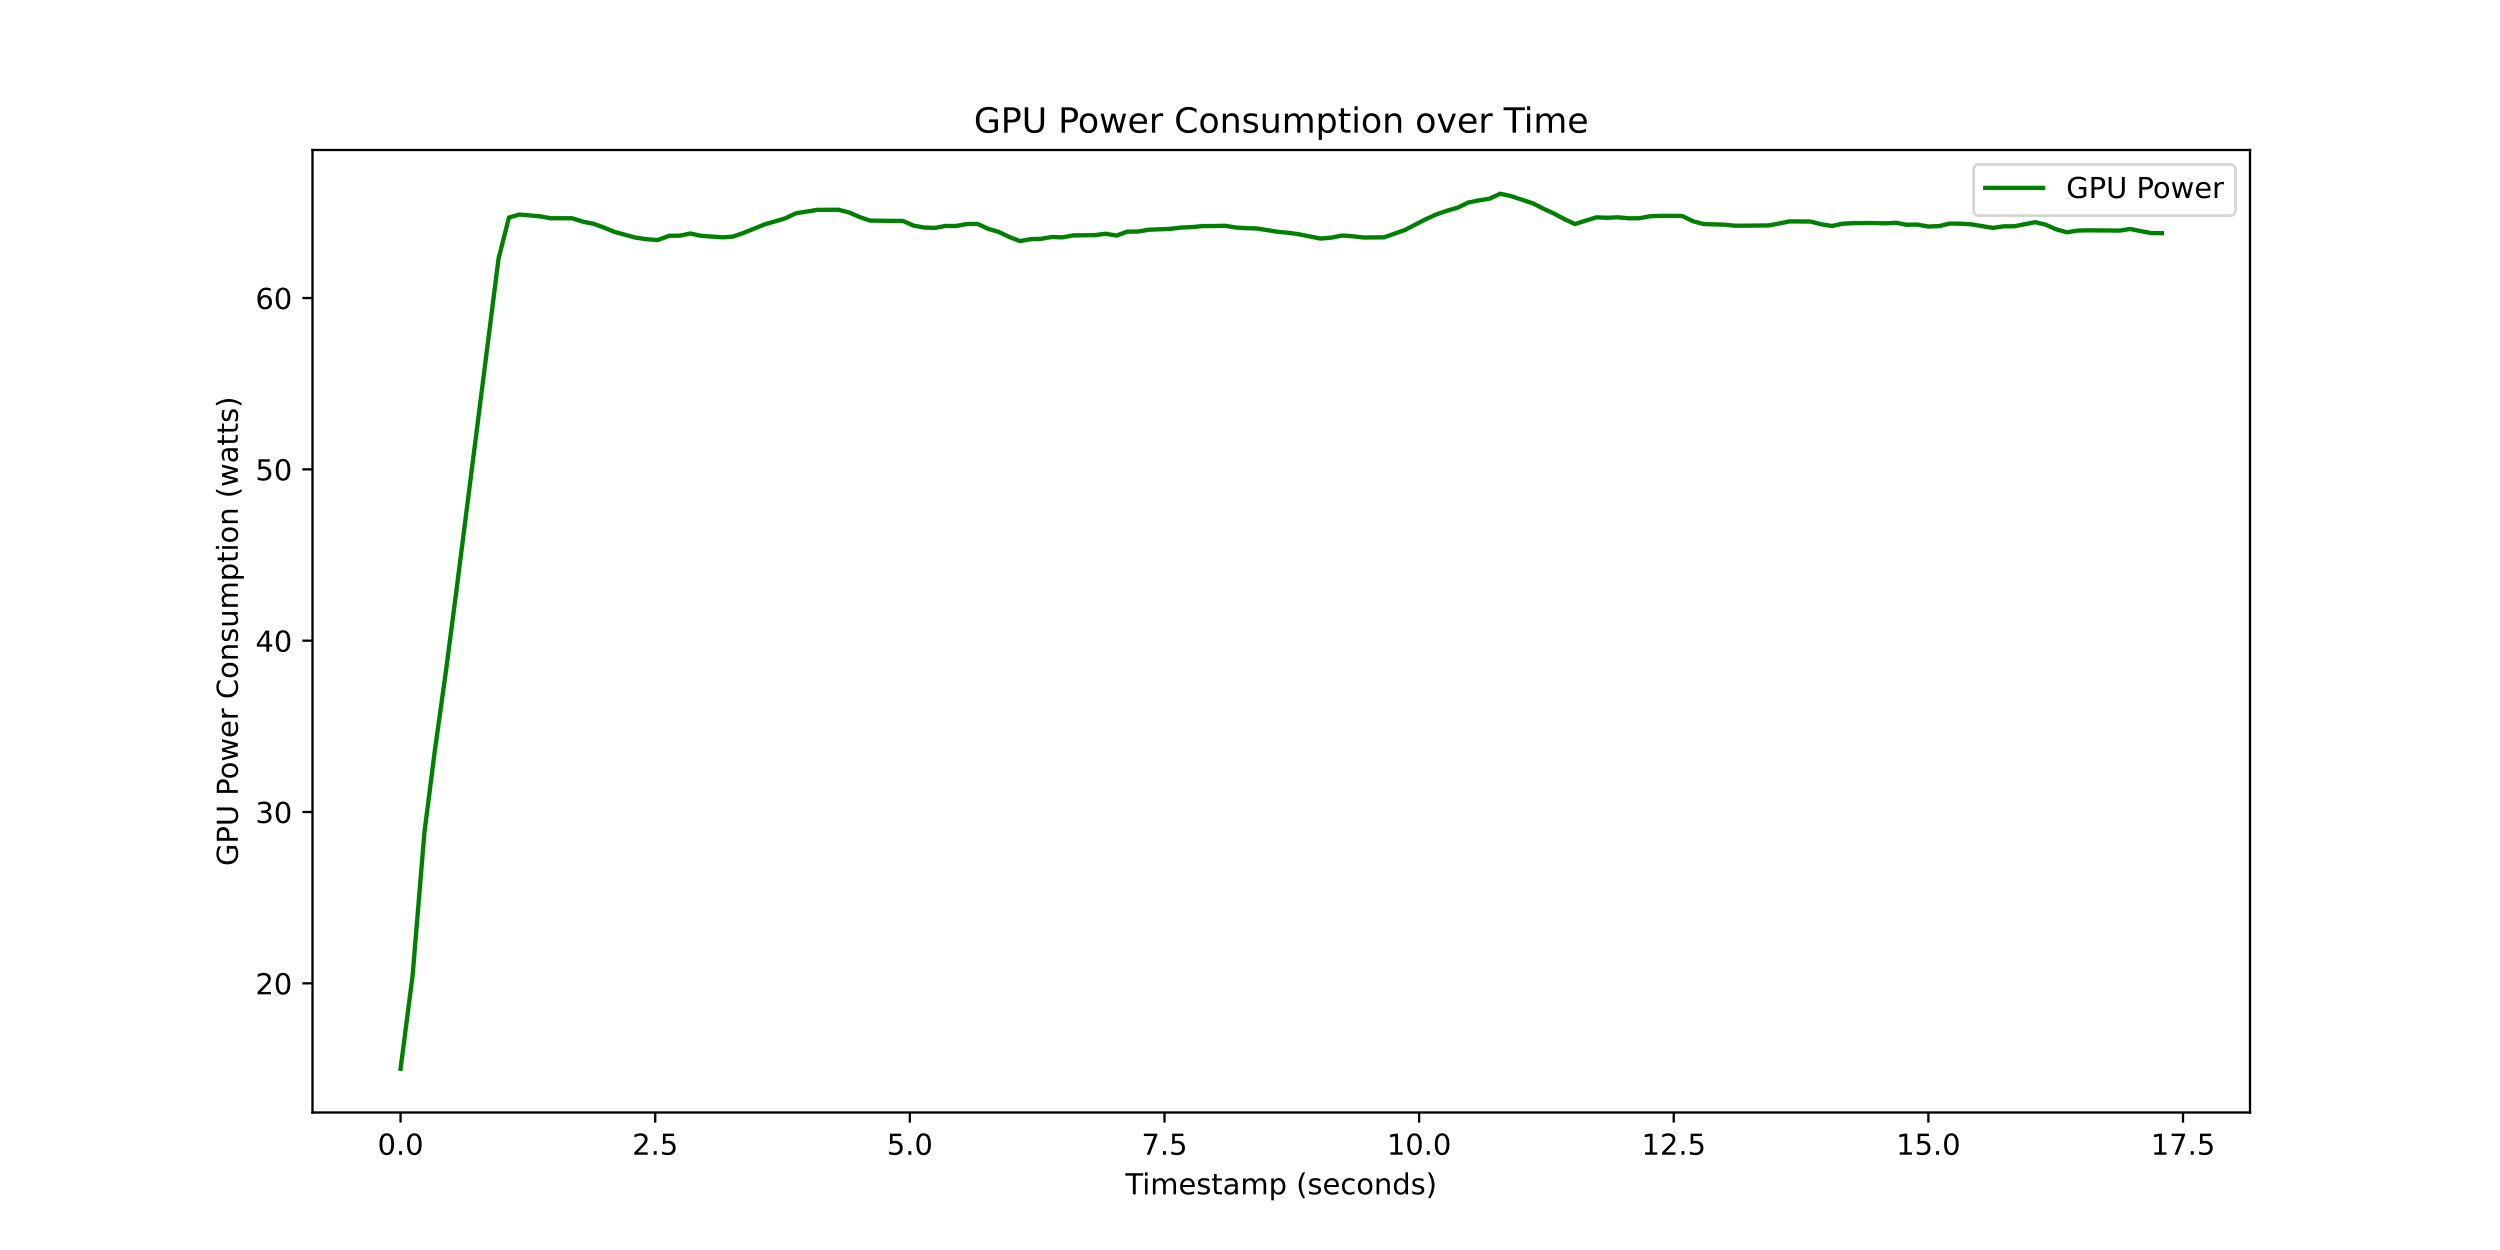
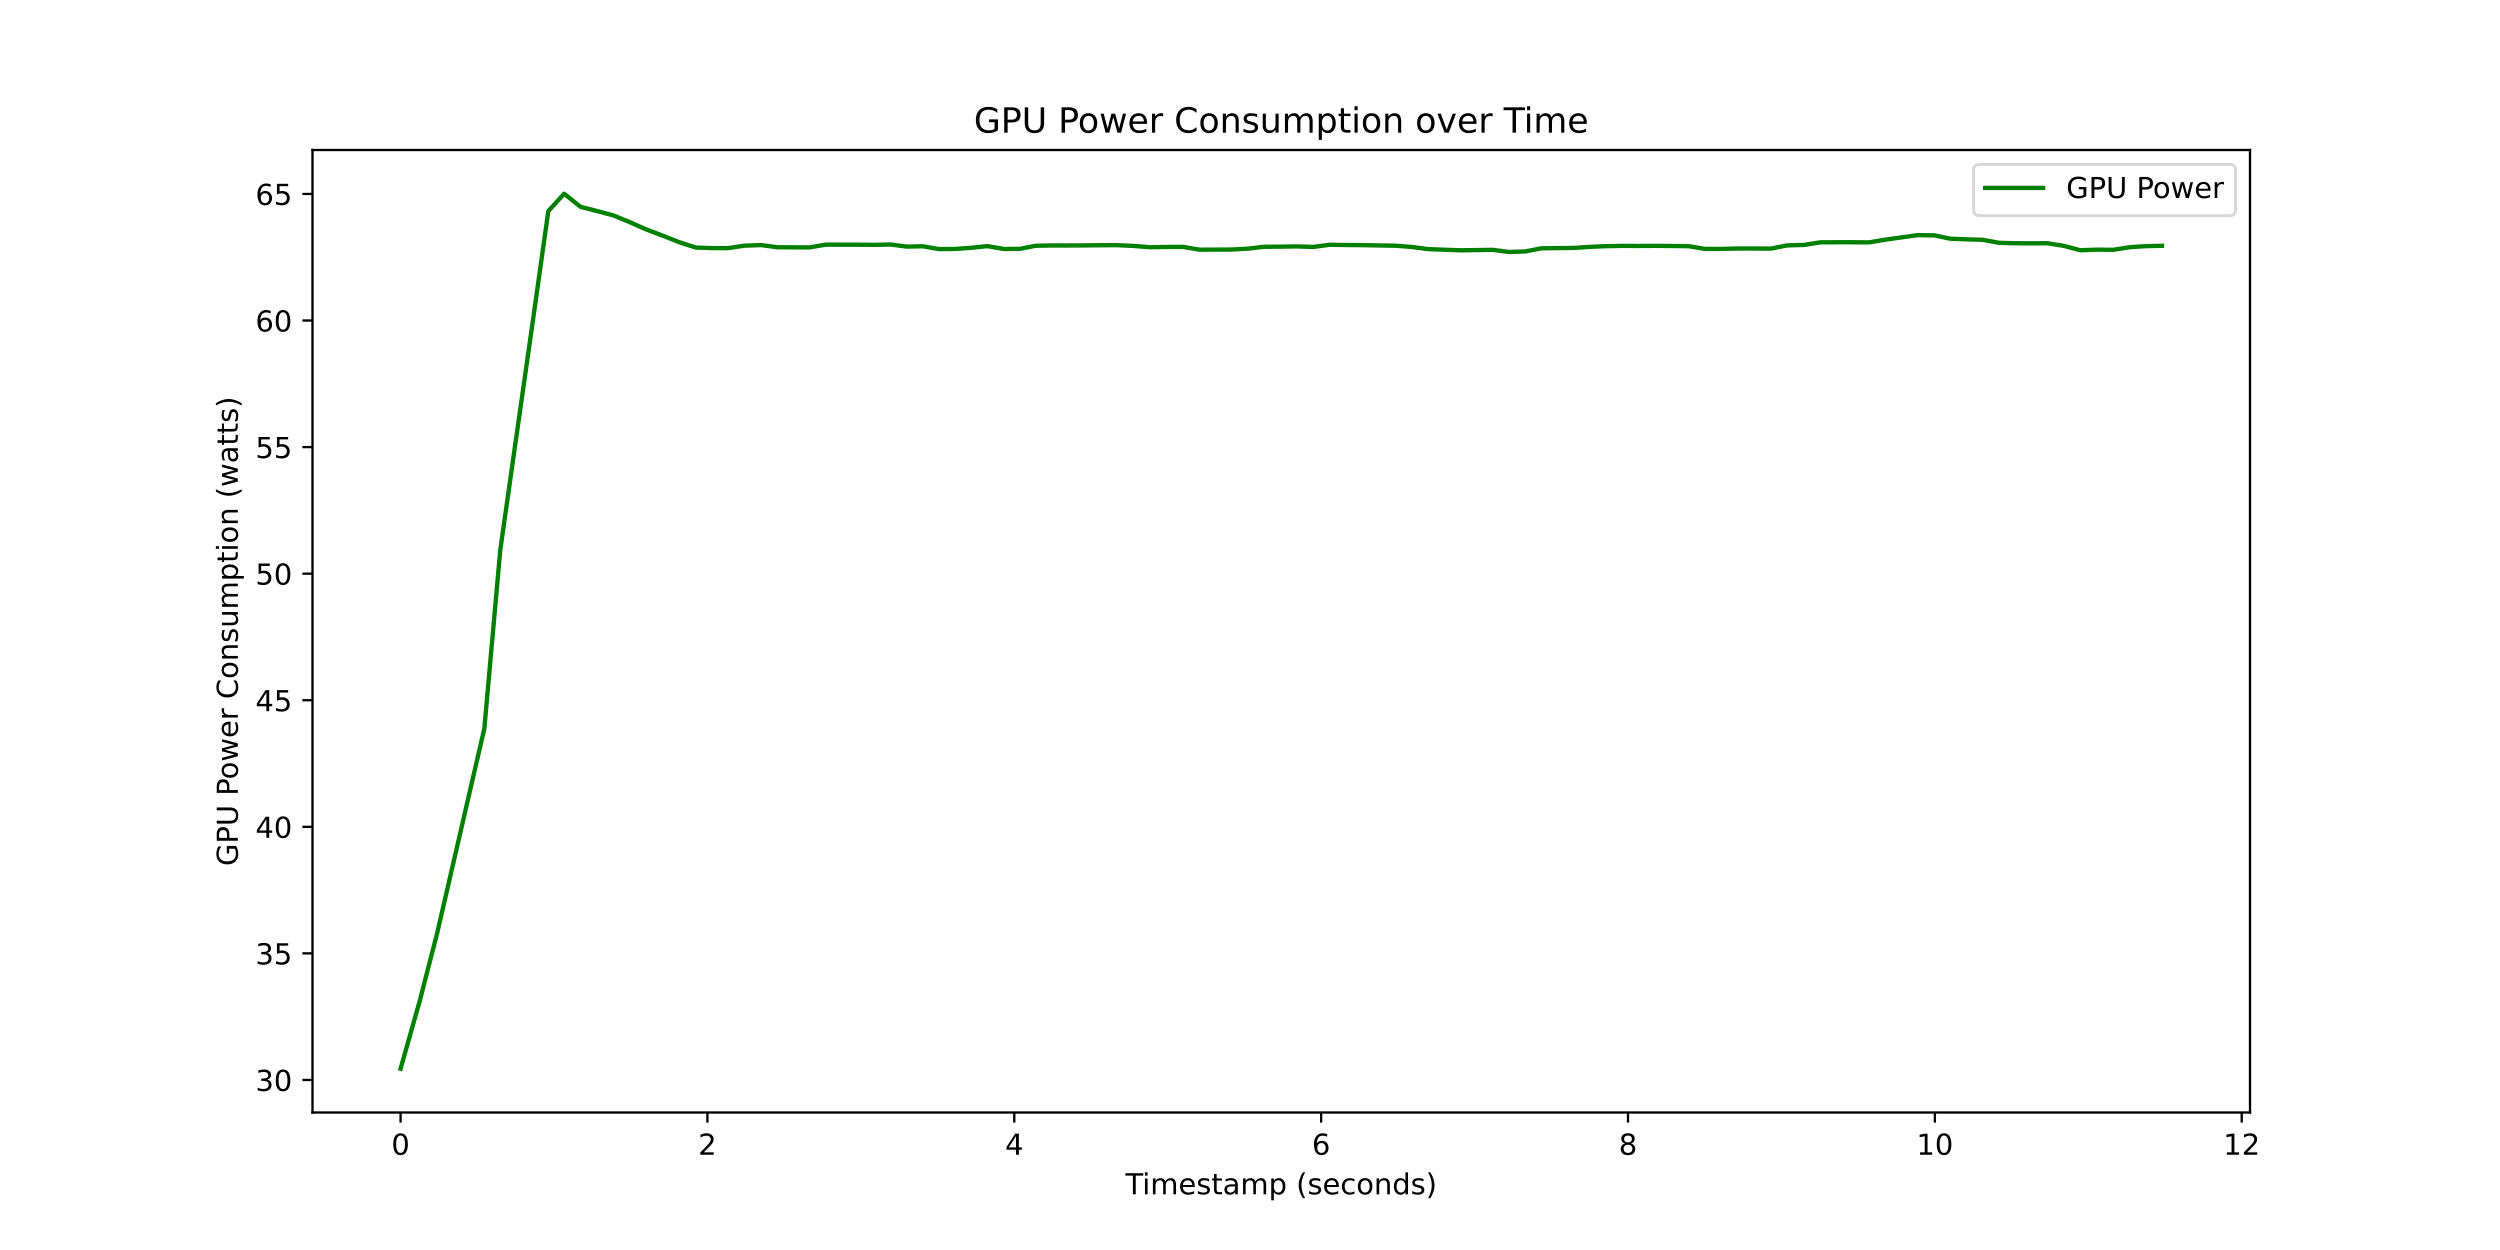
<svg xmlns="http://www.w3.org/2000/svg" xmlns:xlink="http://www.w3.org/1999/xlink" width="864pt" height="432pt" viewBox="0 0 864 432" version="1.1">
  <defs>
    <style type="text/css">*{stroke-linejoin: round; stroke-linecap: butt}</style>
  </defs>
  <g id="figure_1">
    <g id="patch_1">
      <path d="M 0 432  L 864 432  L 864 0  L 0 0  z " style="fill: #ffffff" />
    </g>
    <g id="axes_1">
      <g id="patch_2">
        <path d="M 108 384.48  L 777.6 384.48  L 777.6 51.84  L 108 51.84  z " style="fill: #ffffff" />
      </g>
      <g id="matplotlib.axis_1">
        <g id="xtick_1">
          <g id="line2d_1">
            <defs>
-               <path id="m18e3c5ef7c" d="M 0 0  L 0 3.5  " style="stroke: #000000; stroke-width: 0.8" />
+               <path id="m810a268bfa" d="M 0 0  L 0 3.5  " style="stroke: #000000; stroke-width: 0.8" />
            </defs>
            <g>
-               <use xlink:href="#m18e3c5ef7c" x="138.436" y="384.48" style="stroke: #000000; stroke-width: 0.8" />
+               <use xlink:href="#m810a268bfa" x="138.436" y="384.48" style="stroke: #000000; stroke-width: 0.8" />
            </g>
          </g>
          <g id="text_1">
-             <g transform="translate(130.4848 399.0784) scale(0.1 -0.1)">
+             <g transform="translate(135.2551 399.0784) scale(0.1 -0.1)">
              <defs>
                <path id="DejaVuSans-30" d="M 2034 4250  Q 1547 4250 1301 3770  Q 1056 3291 1056 2328  Q 1056 1369 1301 889  Q 1547 409 2034 409  Q 2525 409 2770 889  Q 3016 1369 3016 2328  Q 3016 3291 2770 3770  Q 2525 4250 2034 4250  z M 2034 4750  Q 2819 4750 3233 4129  Q 3647 3509 3647 2328  Q 3647 1150 3233 529  Q 2819 -91 2034 -91  Q 1250 -91 836 529  Q 422 1150 422 2328  Q 422 3509 836 4129  Q 1250 4750 2034 4750  z " transform="scale(0.015625)" />
-                 <path id="DejaVuSans-2e" d="M 684 794  L 1344 794  L 1344 0  L 684 0  L 684 794  z " transform="scale(0.015625)" />
              </defs>
              <use xlink:href="#DejaVuSans-30" />
-               <use xlink:href="#DejaVuSans-2e" x="63.623" />
-               <use xlink:href="#DejaVuSans-30" x="95.41" />
            </g>
          </g>
        </g>
        <g id="xtick_2">
          <g id="line2d_2">
            <g>
-               <use xlink:href="#m18e3c5ef7c" x="226.438" y="384.48" style="stroke: #000000; stroke-width: 0.8" />
+               <use xlink:href="#m810a268bfa" x="244.486" y="384.48" style="stroke: #000000; stroke-width: 0.8" />
            </g>
          </g>
          <g id="text_2">
-             <g transform="translate(218.4868 399.0784) scale(0.1 -0.1)">
+             <g transform="translate(241.3052 399.0784) scale(0.1 -0.1)">
              <defs>
                <path id="DejaVuSans-32" d="M 1228 531  L 3431 531  L 3431 0  L 469 0  L 469 531  Q 828 903 1448 1529  Q 2069 2156 2228 2338  Q 2531 2678 2651 2914  Q 2772 3150 2772 3378  Q 2772 3750 2511 3984  Q 2250 4219 1831 4219  Q 1534 4219 1204 4116  Q 875 4013 500 3803  L 500 4441  Q 881 4594 1212 4672  Q 1544 4750 1819 4750  Q 2544 4750 2975 4387  Q 3406 4025 3406 3419  Q 3406 3131 3298 2873  Q 3191 2616 2906 2266  Q 2828 2175 2409 1742  Q 1991 1309 1228 531  z " transform="scale(0.015625)" />
-                 <path id="DejaVuSans-35" d="M 691 4666  L 3169 4666  L 3169 4134  L 1269 4134  L 1269 2991  Q 1406 3038 1543 3061  Q 1681 3084 1819 3084  Q 2600 3084 3056 2656  Q 3513 2228 3513 1497  Q 3513 744 3044 326  Q 2575 -91 1722 -91  Q 1428 -91 1123 -41  Q 819 9 494 109  L 494 744  Q 775 591 1075 516  Q 1375 441 1709 441  Q 2250 441 2565 725  Q 2881 1009 2881 1497  Q 2881 1984 2565 2268  Q 2250 2553 1709 2553  Q 1456 2553 1204 2497  Q 953 2441 691 2322  L 691 4666  z " transform="scale(0.015625)" />
              </defs>
              <use xlink:href="#DejaVuSans-32" />
-               <use xlink:href="#DejaVuSans-2e" x="63.623" />
-               <use xlink:href="#DejaVuSans-35" x="95.41" />
            </g>
          </g>
        </g>
        <g id="xtick_3">
          <g id="line2d_3">
            <g>
-               <use xlink:href="#m18e3c5ef7c" x="314.44" y="384.48" style="stroke: #000000; stroke-width: 0.8" />
+               <use xlink:href="#m810a268bfa" x="350.536" y="384.48" style="stroke: #000000; stroke-width: 0.8" />
            </g>
          </g>
          <g id="text_3">
-             <g transform="translate(306.4888 399.0784) scale(0.1 -0.1)">
-               <use xlink:href="#DejaVuSans-35" />
-               <use xlink:href="#DejaVuSans-2e" x="63.623" />
-               <use xlink:href="#DejaVuSans-30" x="95.41" />
+             <g transform="translate(347.3552 399.0784) scale(0.1 -0.1)">
+               <defs>
+                 <path id="DejaVuSans-34" d="M 2419 4116  L 825 1625  L 2419 1625  L 2419 4116  z M 2253 4666  L 3047 4666  L 3047 1625  L 3713 1625  L 3713 1100  L 3047 1100  L 3047 0  L 2419 0  L 2419 1100  L 313 1100  L 313 1709  L 2253 4666  z " transform="scale(0.015625)" />
+               </defs>
+               <use xlink:href="#DejaVuSans-34" />
            </g>
          </g>
        </g>
        <g id="xtick_4">
          <g id="line2d_4">
            <g>
-               <use xlink:href="#m18e3c5ef7c" x="402.442" y="384.48" style="stroke: #000000; stroke-width: 0.8" />
+               <use xlink:href="#m810a268bfa" x="456.587" y="384.48" style="stroke: #000000; stroke-width: 0.8" />
            </g>
          </g>
          <g id="text_4">
-             <g transform="translate(394.4907 399.0784) scale(0.1 -0.1)">
-               <defs>
-                 <path id="DejaVuSans-37" d="M 525 4666  L 3525 4666  L 3525 4397  L 1831 0  L 1172 0  L 2766 4134  L 525 4134  L 525 4666  z " transform="scale(0.015625)" />
-               </defs>
-               <use xlink:href="#DejaVuSans-37" />
-               <use xlink:href="#DejaVuSans-2e" x="63.623" />
-               <use xlink:href="#DejaVuSans-35" x="95.41" />
+             <g transform="translate(453.4053 399.0784) scale(0.1 -0.1)">
+               <defs>
+                 <path id="DejaVuSans-36" d="M 2113 2584  Q 1688 2584 1439 2293  Q 1191 2003 1191 1497  Q 1191 994 1439 701  Q 1688 409 2113 409  Q 2538 409 2786 701  Q 3034 994 3034 1497  Q 3034 2003 2786 2293  Q 2538 2584 2113 2584  z M 3366 4563  L 3366 3988  Q 3128 4100 2886 4159  Q 2644 4219 2406 4219  Q 1781 4219 1451 3797  Q 1122 3375 1075 2522  Q 1259 2794 1537 2939  Q 1816 3084 2150 3084  Q 2853 3084 3261 2657  Q 3669 2231 3669 1497  Q 3669 778 3244 343  Q 2819 -91 2113 -91  Q 1303 -91 875 529  Q 447 1150 447 2328  Q 447 3434 972 4092  Q 1497 4750 2381 4750  Q 2619 4750 2861 4703  Q 3103 4656 3366 4563  z " transform="scale(0.015625)" />
+               </defs>
+               <use xlink:href="#DejaVuSans-36" />
            </g>
          </g>
        </g>
        <g id="xtick_5">
          <g id="line2d_5">
            <g>
-               <use xlink:href="#m18e3c5ef7c" x="490.444" y="384.48" style="stroke: #000000; stroke-width: 0.8" />
+               <use xlink:href="#m810a268bfa" x="562.637" y="384.48" style="stroke: #000000; stroke-width: 0.8" />
            </g>
          </g>
          <g id="text_5">
-             <g transform="translate(479.3115 399.0784) scale(0.1 -0.1)">
+             <g transform="translate(559.4553 399.0784) scale(0.1 -0.1)">
+               <defs>
+                 <path id="DejaVuSans-38" d="M 2034 2216  Q 1584 2216 1326 1975  Q 1069 1734 1069 1313  Q 1069 891 1326 650  Q 1584 409 2034 409  Q 2484 409 2743 651  Q 3003 894 3003 1313  Q 3003 1734 2745 1975  Q 2488 2216 2034 2216  z M 1403 2484  Q 997 2584 770 2862  Q 544 3141 544 3541  Q 544 4100 942 4425  Q 1341 4750 2034 4750  Q 2731 4750 3128 4425  Q 3525 4100 3525 3541  Q 3525 3141 3298 2862  Q 3072 2584 2669 2484  Q 3125 2378 3379 2068  Q 3634 1759 3634 1313  Q 3634 634 3220 271  Q 2806 -91 2034 -91  Q 1263 -91 848 271  Q 434 634 434 1313  Q 434 1759 690 2068  Q 947 2378 1403 2484  z M 1172 3481  Q 1172 3119 1398 2916  Q 1625 2713 2034 2713  Q 2441 2713 2670 2916  Q 2900 3119 2900 3481  Q 2900 3844 2670 4047  Q 2441 4250 2034 4250  Q 1625 4250 1398 4047  Q 1172 3844 1172 3481  z " transform="scale(0.015625)" />
+               </defs>
+               <use xlink:href="#DejaVuSans-38" />
+             </g>
+           </g>
+         </g>
+         <g id="xtick_6">
+           <g id="line2d_6">
+             <g>
+               <use xlink:href="#m810a268bfa" x="668.687" y="384.48" style="stroke: #000000; stroke-width: 0.8" />
+             </g>
+           </g>
+           <g id="text_6">
+             <g transform="translate(662.3241 399.0784) scale(0.1 -0.1)">
              <defs>
                <path id="DejaVuSans-31" d="M 794 531  L 1825 531  L 1825 4091  L 703 3866  L 703 4441  L 1819 4666  L 2450 4666  L 2450 531  L 3481 531  L 3481 0  L 794 0  L 794 531  z " transform="scale(0.015625)" />
              </defs>
              <use xlink:href="#DejaVuSans-31" />
              <use xlink:href="#DejaVuSans-30" x="63.623" />
-               <use xlink:href="#DejaVuSans-2e" x="127.246" />
-               <use xlink:href="#DejaVuSans-30" x="159.033" />
-             </g>
-           </g>
-         </g>
-         <g id="xtick_6">
-           <g id="line2d_6">
-             <g>
-               <use xlink:href="#m18e3c5ef7c" x="578.446" y="384.48" style="stroke: #000000; stroke-width: 0.8" />
-             </g>
-           </g>
-           <g id="text_6">
-             <g transform="translate(567.3134 399.0784) scale(0.1 -0.1)">
+             </g>
+           </g>
+         </g>
+         <g id="xtick_7">
+           <g id="line2d_7">
+             <g>
+               <use xlink:href="#m810a268bfa" x="774.737" y="384.48" style="stroke: #000000; stroke-width: 0.8" />
+             </g>
+           </g>
+           <g id="text_7">
+             <g transform="translate(768.3741 399.0784) scale(0.1 -0.1)">
              <use xlink:href="#DejaVuSans-31" />
              <use xlink:href="#DejaVuSans-32" x="63.623" />
-               <use xlink:href="#DejaVuSans-2e" x="127.246" />
-               <use xlink:href="#DejaVuSans-35" x="159.033" />
-             </g>
-           </g>
-         </g>
-         <g id="xtick_7">
-           <g id="line2d_7">
-             <g>
-               <use xlink:href="#m18e3c5ef7c" x="666.448" y="384.48" style="stroke: #000000; stroke-width: 0.8" />
-             </g>
-           </g>
-           <g id="text_7">
-             <g transform="translate(655.3154 399.0784) scale(0.1 -0.1)">
-               <use xlink:href="#DejaVuSans-31" />
-               <use xlink:href="#DejaVuSans-35" x="63.623" />
-               <use xlink:href="#DejaVuSans-2e" x="127.246" />
-               <use xlink:href="#DejaVuSans-30" x="159.033" />
-             </g>
-           </g>
-         </g>
-         <g id="xtick_8">
-           <g id="line2d_8">
-             <g>
-               <use xlink:href="#m18e3c5ef7c" x="754.45" y="384.48" style="stroke: #000000; stroke-width: 0.8" />
-             </g>
-           </g>
-           <g id="text_8">
-             <g transform="translate(743.3174 399.0784) scale(0.1 -0.1)">
-               <use xlink:href="#DejaVuSans-31" />
-               <use xlink:href="#DejaVuSans-37" x="63.623" />
-               <use xlink:href="#DejaVuSans-2e" x="127.246" />
-               <use xlink:href="#DejaVuSans-35" x="159.033" />
-             </g>
-           </g>
-         </g>
-         <g id="text_9">
+             </g>
+           </g>
+         </g>
+         <g id="text_8">
          <g transform="translate(388.9648 412.7566) scale(0.1 -0.1)">
            <defs>
              <path id="DejaVuSans-54" d="M -19 4666  L 3928 4666  L 3928 4134  L 2272 4134  L 2272 0  L 1638 0  L 1638 4134  L -19 4134  L -19 4666  z " transform="scale(0.015625)" />
              <path id="DejaVuSans-69" d="M 603 3500  L 1178 3500  L 1178 0  L 603 0  L 603 3500  z M 603 4863  L 1178 4863  L 1178 4134  L 603 4134  L 603 4863  z " transform="scale(0.015625)" />
              <path id="DejaVuSans-6d" d="M 3328 2828  Q 3544 3216 3844 3400  Q 4144 3584 4550 3584  Q 5097 3584 5394 3201  Q 5691 2819 5691 2113  L 5691 0  L 5113 0  L 5113 2094  Q 5113 2597 4934 2840  Q 4756 3084 4391 3084  Q 3944 3084 3684 2787  Q 3425 2491 3425 1978  L 3425 0  L 2847 0  L 2847 2094  Q 2847 2600 2669 2842  Q 2491 3084 2119 3084  Q 1678 3084 1418 2786  Q 1159 2488 1159 1978  L 1159 0  L 581 0  L 581 3500  L 1159 3500  L 1159 2956  Q 1356 3278 1631 3431  Q 1906 3584 2284 3584  Q 2666 3584 2933 3390  Q 3200 3197 3328 2828  z " transform="scale(0.015625)" />
              <path id="DejaVuSans-65" d="M 3597 1894  L 3597 1613  L 953 1613  Q 991 1019 1311 708  Q 1631 397 2203 397  Q 2534 397 2845 478  Q 3156 559 3463 722  L 3463 178  Q 3153 47 2828 -22  Q 2503 -91 2169 -91  Q 1331 -91 842 396  Q 353 884 353 1716  Q 353 2575 817 3079  Q 1281 3584 2069 3584  Q 2775 3584 3186 3129  Q 3597 2675 3597 1894  z M 3022 2063  Q 3016 2534 2758 2815  Q 2500 3097 2075 3097  Q 1594 3097 1305 2825  Q 1016 2553 972 2059  L 3022 2063  z " transform="scale(0.015625)" />
              <path id="DejaVuSans-73" d="M 2834 3397  L 2834 2853  Q 2591 2978 2328 3040  Q 2066 3103 1784 3103  Q 1356 3103 1142 2972  Q 928 2841 928 2578  Q 928 2378 1081 2264  Q 1234 2150 1697 2047  L 1894 2003  Q 2506 1872 2764 1633  Q 3022 1394 3022 966  Q 3022 478 2636 193  Q 2250 -91 1575 -91  Q 1294 -91 989 -36  Q 684 19 347 128  L 347 722  Q 666 556 975 473  Q 1284 391 1588 391  Q 1994 391 2212 530  Q 2431 669 2431 922  Q 2431 1156 2273 1281  Q 2116 1406 1581 1522  L 1381 1569  Q 847 1681 609 1914  Q 372 2147 372 2553  Q 372 3047 722 3315  Q 1072 3584 1716 3584  Q 2034 3584 2315 3537  Q 2597 3491 2834 3397  z " transform="scale(0.015625)" />
              <path id="DejaVuSans-74" d="M 1172 4494  L 1172 3500  L 2356 3500  L 2356 3053  L 1172 3053  L 1172 1153  Q 1172 725 1289 603  Q 1406 481 1766 481  L 2356 481  L 2356 0  L 1766 0  Q 1100 0 847 248  Q 594 497 594 1153  L 594 3053  L 172 3053  L 172 3500  L 594 3500  L 594 4494  L 1172 4494  z " transform="scale(0.015625)" />
              <path id="DejaVuSans-61" d="M 2194 1759  Q 1497 1759 1228 1600  Q 959 1441 959 1056  Q 959 750 1161 570  Q 1363 391 1709 391  Q 2188 391 2477 730  Q 2766 1069 2766 1631  L 2766 1759  L 2194 1759  z M 3341 1997  L 3341 0  L 2766 0  L 2766 531  Q 2569 213 2275 61  Q 1981 -91 1556 -91  Q 1019 -91 701 211  Q 384 513 384 1019  Q 384 1609 779 1909  Q 1175 2209 1959 2209  L 2766 2209  L 2766 2266  Q 2766 2663 2505 2880  Q 2244 3097 1772 3097  Q 1472 3097 1187 3025  Q 903 2953 641 2809  L 641 3341  Q 956 3463 1253 3523  Q 1550 3584 1831 3584  Q 2591 3584 2966 3190  Q 3341 2797 3341 1997  z " transform="scale(0.015625)" />
              <path id="DejaVuSans-70" d="M 1159 525  L 1159 -1331  L 581 -1331  L 581 3500  L 1159 3500  L 1159 2969  Q 1341 3281 1617 3432  Q 1894 3584 2278 3584  Q 2916 3584 3314 3078  Q 3713 2572 3713 1747  Q 3713 922 3314 415  Q 2916 -91 2278 -91  Q 1894 -91 1617 61  Q 1341 213 1159 525  z M 3116 1747  Q 3116 2381 2855 2742  Q 2594 3103 2138 3103  Q 1681 3103 1420 2742  Q 1159 2381 1159 1747  Q 1159 1113 1420 752  Q 1681 391 2138 391  Q 2594 391 2855 752  Q 3116 1113 3116 1747  z " transform="scale(0.015625)" />
              <path id="DejaVuSans-20" transform="scale(0.015625)" />
              <path id="DejaVuSans-28" d="M 1984 4856  Q 1566 4138 1362 3434  Q 1159 2731 1159 2009  Q 1159 1288 1364 580  Q 1569 -128 1984 -844  L 1484 -844  Q 1016 -109 783 600  Q 550 1309 550 2009  Q 550 2706 781 3412  Q 1013 4119 1484 4856  L 1984 4856  z " transform="scale(0.015625)" />
              <path id="DejaVuSans-63" d="M 3122 3366  L 3122 2828  Q 2878 2963 2633 3030  Q 2388 3097 2138 3097  Q 1578 3097 1268 2742  Q 959 2388 959 1747  Q 959 1106 1268 751  Q 1578 397 2138 397  Q 2388 397 2633 464  Q 2878 531 3122 666  L 3122 134  Q 2881 22 2623 -34  Q 2366 -91 2075 -91  Q 1284 -91 818 406  Q 353 903 353 1747  Q 353 2603 823 3093  Q 1294 3584 2113 3584  Q 2378 3584 2631 3529  Q 2884 3475 3122 3366  z " transform="scale(0.015625)" />
              <path id="DejaVuSans-6f" d="M 1959 3097  Q 1497 3097 1228 2736  Q 959 2375 959 1747  Q 959 1119 1226 758  Q 1494 397 1959 397  Q 2419 397 2687 759  Q 2956 1122 2956 1747  Q 2956 2369 2687 2733  Q 2419 3097 1959 3097  z M 1959 3584  Q 2709 3584 3137 3096  Q 3566 2609 3566 1747  Q 3566 888 3137 398  Q 2709 -91 1959 -91  Q 1206 -91 779 398  Q 353 888 353 1747  Q 353 2609 779 3096  Q 1206 3584 1959 3584  z " transform="scale(0.015625)" />
              <path id="DejaVuSans-6e" d="M 3513 2113  L 3513 0  L 2938 0  L 2938 2094  Q 2938 2591 2744 2837  Q 2550 3084 2163 3084  Q 1697 3084 1428 2787  Q 1159 2491 1159 1978  L 1159 0  L 581 0  L 581 3500  L 1159 3500  L 1159 2956  Q 1366 3272 1645 3428  Q 1925 3584 2291 3584  Q 2894 3584 3203 3211  Q 3513 2838 3513 2113  z " transform="scale(0.015625)" />
              <path id="DejaVuSans-64" d="M 2906 2969  L 2906 4863  L 3481 4863  L 3481 0  L 2906 0  L 2906 525  Q 2725 213 2448 61  Q 2172 -91 1784 -91  Q 1150 -91 751 415  Q 353 922 353 1747  Q 353 2572 751 3078  Q 1150 3584 1784 3584  Q 2172 3584 2448 3432  Q 2725 3281 2906 2969  z M 947 1747  Q 947 1113 1208 752  Q 1469 391 1925 391  Q 2381 391 2643 752  Q 2906 1113 2906 1747  Q 2906 2381 2643 2742  Q 2381 3103 1925 3103  Q 1469 3103 1208 2742  Q 947 2381 947 1747  z " transform="scale(0.015625)" />
              <path id="DejaVuSans-29" d="M 513 4856  L 1013 4856  Q 1481 4119 1714 3412  Q 1947 2706 1947 2009  Q 1947 1309 1714 600  Q 1481 -109 1013 -844  L 513 -844  Q 928 -128 1133 580  Q 1338 1288 1338 2009  Q 1338 2731 1133 3434  Q 928 4138 513 4856  z " transform="scale(0.015625)" />
            </defs>
            <use xlink:href="#DejaVuSans-54" />
            <use xlink:href="#DejaVuSans-69" x="57.959" />
            <use xlink:href="#DejaVuSans-6d" x="85.742" />
            <use xlink:href="#DejaVuSans-65" x="183.154" />
            <use xlink:href="#DejaVuSans-73" x="244.678" />
            <use xlink:href="#DejaVuSans-74" x="296.777" />
            <use xlink:href="#DejaVuSans-61" x="335.986" />
            <use xlink:href="#DejaVuSans-6d" x="397.266" />
            <use xlink:href="#DejaVuSans-70" x="494.678" />
            <use xlink:href="#DejaVuSans-20" x="558.154" />
            <use xlink:href="#DejaVuSans-28" x="589.941" />
            <use xlink:href="#DejaVuSans-73" x="628.955" />
            <use xlink:href="#DejaVuSans-65" x="681.055" />
            <use xlink:href="#DejaVuSans-63" x="742.578" />
            <use xlink:href="#DejaVuSans-6f" x="797.559" />
            <use xlink:href="#DejaVuSans-6e" x="858.74" />
            <use xlink:href="#DejaVuSans-64" x="922.119" />
            <use xlink:href="#DejaVuSans-73" x="985.596" />
            <use xlink:href="#DejaVuSans-29" x="1037.695" />
          </g>
        </g>
      </g>
      <g id="matplotlib.axis_2">
        <g id="ytick_1">
-           <g id="line2d_9">
+           <g id="line2d_8">
            <defs>
-               <path id="m5714a3e9e7" d="M 0 0  L -3.5 0  " style="stroke: #000000; stroke-width: 0.8" />
+               <path id="m3e2d2719e6" d="M 0 0  L -3.5 0  " style="stroke: #000000; stroke-width: 0.8" />
            </defs>
            <g>
-               <use xlink:href="#m5714a3e9e7" x="108" y="339.838" style="stroke: #000000; stroke-width: 0.8" />
-             </g>
-           </g>
-           <g id="text_10">
-             <g transform="translate(88.275 343.6368) scale(0.1 -0.1)">
-               <use xlink:href="#DejaVuSans-32" />
-               <use xlink:href="#DejaVuSans-30" x="63.623" />
-             </g>
-           </g>
-         </g>
-         <g id="ytick_2">
-           <g id="line2d_10">
-             <g>
-               <use xlink:href="#m5714a3e9e7" x="108" y="280.627" style="stroke: #000000; stroke-width: 0.8" />
-             </g>
-           </g>
-           <g id="text_11">
-             <g transform="translate(88.275 284.4263) scale(0.1 -0.1)">
+               <use xlink:href="#m3e2d2719e6" x="108" y="373.236" style="stroke: #000000; stroke-width: 0.8" />
+             </g>
+           </g>
+           <g id="text_9">
+             <g transform="translate(88.275 377.035) scale(0.1 -0.1)">
              <defs>
                <path id="DejaVuSans-33" d="M 2597 2516  Q 3050 2419 3304 2112  Q 3559 1806 3559 1356  Q 3559 666 3084 287  Q 2609 -91 1734 -91  Q 1441 -91 1130 -33  Q 819 25 488 141  L 488 750  Q 750 597 1062 519  Q 1375 441 1716 441  Q 2309 441 2620 675  Q 2931 909 2931 1356  Q 2931 1769 2642 2001  Q 2353 2234 1838 2234  L 1294 2234  L 1294 2753  L 1863 2753  Q 2328 2753 2575 2939  Q 2822 3125 2822 3475  Q 2822 3834 2567 4026  Q 2313 4219 1838 4219  Q 1578 4219 1281 4162  Q 984 4106 628 3988  L 628 4550  Q 988 4650 1302 4700  Q 1616 4750 1894 4750  Q 2613 4750 3031 4423  Q 3450 4097 3450 3541  Q 3450 3153 3228 2886  Q 3006 2619 2597 2516  z " transform="scale(0.015625)" />
              </defs>
              <use xlink:href="#DejaVuSans-33" />
              <use xlink:href="#DejaVuSans-30" x="63.623" />
            </g>
          </g>
        </g>
+         <g id="ytick_2">
+           <g id="line2d_9">
+             <g>
+               <use xlink:href="#m3e2d2719e6" x="108" y="329.491" style="stroke: #000000; stroke-width: 0.8" />
+             </g>
+           </g>
+           <g id="text_10">
+             <g transform="translate(88.275 333.2901) scale(0.1 -0.1)">
+               <defs>
+                 <path id="DejaVuSans-35" d="M 691 4666  L 3169 4666  L 3169 4134  L 1269 4134  L 1269 2991  Q 1406 3038 1543 3061  Q 1681 3084 1819 3084  Q 2600 3084 3056 2656  Q 3513 2228 3513 1497  Q 3513 744 3044 326  Q 2575 -91 1722 -91  Q 1428 -91 1123 -41  Q 819 9 494 109  L 494 744  Q 775 591 1075 516  Q 1375 441 1709 441  Q 2250 441 2565 725  Q 2881 1009 2881 1497  Q 2881 1984 2565 2268  Q 2250 2553 1709 2553  Q 1456 2553 1204 2497  Q 953 2441 691 2322  L 691 4666  z " transform="scale(0.015625)" />
+               </defs>
+               <use xlink:href="#DejaVuSans-33" />
+               <use xlink:href="#DejaVuSans-35" x="63.623" />
+             </g>
+           </g>
+         </g>
        <g id="ytick_3">
-           <g id="line2d_11">
-             <g>
-               <use xlink:href="#m5714a3e9e7" x="108" y="221.417" style="stroke: #000000; stroke-width: 0.8" />
-             </g>
-           </g>
-           <g id="text_12">
-             <g transform="translate(88.275 225.2158) scale(0.1 -0.1)">
-               <defs>
-                 <path id="DejaVuSans-34" d="M 2419 4116  L 825 1625  L 2419 1625  L 2419 4116  z M 2253 4666  L 3047 4666  L 3047 1625  L 3713 1625  L 3713 1100  L 3047 1100  L 3047 0  L 2419 0  L 2419 1100  L 313 1100  L 313 1709  L 2253 4666  z " transform="scale(0.015625)" />
-               </defs>
+           <g id="line2d_10">
+             <g>
+               <use xlink:href="#m3e2d2719e6" x="108" y="285.746" style="stroke: #000000; stroke-width: 0.8" />
+             </g>
+           </g>
+           <g id="text_11">
+             <g transform="translate(88.275 289.5451) scale(0.1 -0.1)">
              <use xlink:href="#DejaVuSans-34" />
              <use xlink:href="#DejaVuSans-30" x="63.623" />
            </g>
          </g>
        </g>
        <g id="ytick_4">
+           <g id="line2d_11">
+             <g>
+               <use xlink:href="#m3e2d2719e6" x="108" y="242.001" style="stroke: #000000; stroke-width: 0.8" />
+             </g>
+           </g>
+           <g id="text_12">
+             <g transform="translate(88.275 245.8002) scale(0.1 -0.1)">
+               <use xlink:href="#DejaVuSans-34" />
+               <use xlink:href="#DejaVuSans-35" x="63.623" />
+             </g>
+           </g>
+         </g>
+         <g id="ytick_5">
          <g id="line2d_12">
            <g>
-               <use xlink:href="#m5714a3e9e7" x="108" y="162.206" style="stroke: #000000; stroke-width: 0.8" />
+               <use xlink:href="#m3e2d2719e6" x="108" y="198.256" style="stroke: #000000; stroke-width: 0.8" />
            </g>
          </g>
          <g id="text_13">
-             <g transform="translate(88.275 166.0053) scale(0.1 -0.1)">
+             <g transform="translate(88.275 202.0553) scale(0.1 -0.1)">
              <use xlink:href="#DejaVuSans-35" />
              <use xlink:href="#DejaVuSans-30" x="63.623" />
            </g>
          </g>
        </g>
-         <g id="ytick_5">
+         <g id="ytick_6">
          <g id="line2d_13">
            <g>
-               <use xlink:href="#m5714a3e9e7" x="108" y="102.996" style="stroke: #000000; stroke-width: 0.8" />
+               <use xlink:href="#m3e2d2719e6" x="108" y="154.511" style="stroke: #000000; stroke-width: 0.8" />
            </g>
          </g>
          <g id="text_14">
-             <g transform="translate(88.275 106.7947) scale(0.1 -0.1)">
-               <defs>
-                 <path id="DejaVuSans-36" d="M 2113 2584  Q 1688 2584 1439 2293  Q 1191 2003 1191 1497  Q 1191 994 1439 701  Q 1688 409 2113 409  Q 2538 409 2786 701  Q 3034 994 3034 1497  Q 3034 2003 2786 2293  Q 2538 2584 2113 2584  z M 3366 4563  L 3366 3988  Q 3128 4100 2886 4159  Q 2644 4219 2406 4219  Q 1781 4219 1451 3797  Q 1122 3375 1075 2522  Q 1259 2794 1537 2939  Q 1816 3084 2150 3084  Q 2853 3084 3261 2657  Q 3669 2231 3669 1497  Q 3669 778 3244 343  Q 2819 -91 2113 -91  Q 1303 -91 875 529  Q 447 1150 447 2328  Q 447 3434 972 4092  Q 1497 4750 2381 4750  Q 2619 4750 2861 4703  Q 3103 4656 3366 4563  z " transform="scale(0.015625)" />
-               </defs>
+             <g transform="translate(88.275 158.3103) scale(0.1 -0.1)">
+               <use xlink:href="#DejaVuSans-35" />
+               <use xlink:href="#DejaVuSans-35" x="63.623" />
+             </g>
+           </g>
+         </g>
+         <g id="ytick_7">
+           <g id="line2d_14">
+             <g>
+               <use xlink:href="#m3e2d2719e6" x="108" y="110.766" style="stroke: #000000; stroke-width: 0.8" />
+             </g>
+           </g>
+           <g id="text_15">
+             <g transform="translate(88.275 114.5654) scale(0.1 -0.1)">
              <use xlink:href="#DejaVuSans-36" />
              <use xlink:href="#DejaVuSans-30" x="63.623" />
            </g>
          </g>
        </g>
-         <g id="text_15">
+         <g id="ytick_8">
+           <g id="line2d_15">
+             <g>
+               <use xlink:href="#m3e2d2719e6" x="108" y="67.021" style="stroke: #000000; stroke-width: 0.8" />
+             </g>
+           </g>
+           <g id="text_16">
+             <g transform="translate(88.275 70.82046) scale(0.1 -0.1)">
+               <use xlink:href="#DejaVuSans-36" />
+               <use xlink:href="#DejaVuSans-35" x="63.623" />
+             </g>
+           </g>
+         </g>
+         <g id="text_17">
          <g transform="translate(82.19531 299.2842) rotate(-90) scale(0.1 -0.1)">
            <defs>
              <path id="DejaVuSans-47" d="M 3809 666  L 3809 1919  L 2778 1919  L 2778 2438  L 4434 2438  L 4434 434  Q 4069 175 3628 42  Q 3188 -91 2688 -91  Q 1594 -91 976 548  Q 359 1188 359 2328  Q 359 3472 976 4111  Q 1594 4750 2688 4750  Q 3144 4750 3555 4637  Q 3966 4525 4313 4306  L 4313 3634  Q 3963 3931 3569 4081  Q 3175 4231 2741 4231  Q 1884 4231 1454 3753  Q 1025 3275 1025 2328  Q 1025 1384 1454 906  Q 1884 428 2741 428  Q 3075 428 3337 486  Q 3600 544 3809 666  z " transform="scale(0.015625)" />
              <path id="DejaVuSans-50" d="M 1259 4147  L 1259 2394  L 2053 2394  Q 2494 2394 2734 2622  Q 2975 2850 2975 3272  Q 2975 3691 2734 3919  Q 2494 4147 2053 4147  L 1259 4147  z M 628 4666  L 2053 4666  Q 2838 4666 3239 4311  Q 3641 3956 3641 3272  Q 3641 2581 3239 2228  Q 2838 1875 2053 1875  L 1259 1875  L 1259 0  L 628 0  L 628 4666  z " transform="scale(0.015625)" />
              <path id="DejaVuSans-55" d="M 556 4666  L 1191 4666  L 1191 1831  Q 1191 1081 1462 751  Q 1734 422 2344 422  Q 2950 422 3222 751  Q 3494 1081 3494 1831  L 3494 4666  L 4128 4666  L 4128 1753  Q 4128 841 3676 375  Q 3225 -91 2344 -91  Q 1459 -91 1007 375  Q 556 841 556 1753  L 556 4666  z " transform="scale(0.015625)" />
              <path id="DejaVuSans-77" d="M 269 3500  L 844 3500  L 1563 769  L 2278 3500  L 2956 3500  L 3675 769  L 4391 3500  L 4966 3500  L 4050 0  L 3372 0  L 2619 2869  L 1863 0  L 1184 0  L 269 3500  z " transform="scale(0.015625)" />
              <path id="DejaVuSans-72" d="M 2631 2963  Q 2534 3019 2420 3045  Q 2306 3072 2169 3072  Q 1681 3072 1420 2755  Q 1159 2438 1159 1844  L 1159 0  L 581 0  L 581 3500  L 1159 3500  L 1159 2956  Q 1341 3275 1631 3429  Q 1922 3584 2338 3584  Q 2397 3584 2469 3576  Q 2541 3569 2628 3553  L 2631 2963  z " transform="scale(0.015625)" />
              <path id="DejaVuSans-43" d="M 4122 4306  L 4122 3641  Q 3803 3938 3442 4084  Q 3081 4231 2675 4231  Q 1875 4231 1450 3742  Q 1025 3253 1025 2328  Q 1025 1406 1450 917  Q 1875 428 2675 428  Q 3081 428 3442 575  Q 3803 722 4122 1019  L 4122 359  Q 3791 134 3420 21  Q 3050 -91 2638 -91  Q 1578 -91 968 557  Q 359 1206 359 2328  Q 359 3453 968 4101  Q 1578 4750 2638 4750  Q 3056 4750 3426 4639  Q 3797 4528 4122 4306  z " transform="scale(0.015625)" />
              <path id="DejaVuSans-75" d="M 544 1381  L 544 3500  L 1119 3500  L 1119 1403  Q 1119 906 1312 657  Q 1506 409 1894 409  Q 2359 409 2629 706  Q 2900 1003 2900 1516  L 2900 3500  L 3475 3500  L 3475 0  L 2900 0  L 2900 538  Q 2691 219 2414 64  Q 2138 -91 1772 -91  Q 1169 -91 856 284  Q 544 659 544 1381  z M 1991 3584  L 1991 3584  z " transform="scale(0.015625)" />
            </defs>
            <use xlink:href="#DejaVuSans-47" />
            <use xlink:href="#DejaVuSans-50" x="77.49" />
            <use xlink:href="#DejaVuSans-55" x="137.793" />
            <use xlink:href="#DejaVuSans-20" x="210.986" />
            <use xlink:href="#DejaVuSans-50" x="242.773" />
            <use xlink:href="#DejaVuSans-6f" x="299.451" />
            <use xlink:href="#DejaVuSans-77" x="360.633" />
            <use xlink:href="#DejaVuSans-65" x="442.42" />
            <use xlink:href="#DejaVuSans-72" x="503.943" />
            <use xlink:href="#DejaVuSans-20" x="545.057" />
            <use xlink:href="#DejaVuSans-43" x="576.844" />
            <use xlink:href="#DejaVuSans-6f" x="646.668" />
            <use xlink:href="#DejaVuSans-6e" x="707.85" />
            <use xlink:href="#DejaVuSans-73" x="771.229" />
            <use xlink:href="#DejaVuSans-75" x="823.328" />
            <use xlink:href="#DejaVuSans-6d" x="886.707" />
            <use xlink:href="#DejaVuSans-70" x="984.119" />
            <use xlink:href="#DejaVuSans-74" x="1047.596" />
            <use xlink:href="#DejaVuSans-69" x="1086.805" />
            <use xlink:href="#DejaVuSans-6f" x="1114.588" />
            <use xlink:href="#DejaVuSans-6e" x="1175.77" />
            <use xlink:href="#DejaVuSans-20" x="1239.148" />
            <use xlink:href="#DejaVuSans-28" x="1270.936" />
            <use xlink:href="#DejaVuSans-77" x="1309.949" />
            <use xlink:href="#DejaVuSans-61" x="1391.736" />
            <use xlink:href="#DejaVuSans-74" x="1453.016" />
            <use xlink:href="#DejaVuSans-74" x="1492.225" />
            <use xlink:href="#DejaVuSans-73" x="1531.434" />
            <use xlink:href="#DejaVuSans-29" x="1583.533" />
          </g>
        </g>
      </g>
-       <g id="line2d_14">
-         <path d="M 138.436 369.36  L 142.59 337.191  L 146.673 287.738  L 150.229 259.791  L 154.101 232.069  L 157.691 204.5  L 172.3 89.377  L 175.89 75.19  L 179.48 74.136  L 186.802 74.782  L 190.358 75.433  L 197.679 75.427  L 201.305 76.57  L 205.142 77.351  L 208.732 78.66  L 212.358 80.14  L 219.574 82.1  L 223.341 82.663  L 227.318 82.959  L 231.296 81.49  L 234.922 81.455  L 238.583 80.691  L 242.208 81.49  L 249.671 82.017  L 253.226 81.78  L 256.887 80.531  L 264.174 77.582  L 271.355 75.469  L 275.051 73.722  L 282.443 72.526  L 289.729 72.484  L 293.355 73.39  L 296.981 74.953  L 300.571 76.215  L 308.245 76.339  L 312.047 76.339  L 315.813 77.997  L 319.404 78.63  L 323.029 78.772  L 326.69 78.097  L 330.351 78.097  L 334.047 77.44  L 337.814 77.369  L 341.51 79.08  L 345.206 80.17  L 348.867 81.917  L 352.492 83.326  L 356.188 82.651  L 359.849 82.538  L 363.51 81.899  L 367.206 82.035  L 370.902 81.348  L 378.33 81.265  L 382.096 80.78  L 385.863 81.419  L 389.594 80.051  L 393.29 80.028  L 396.951 79.394  L 404.308 79.098  L 408.286 78.636  L 411.876 78.494  L 415.783 78.115  L 419.515 78.121  L 423.281 78.015  L 426.942 78.613  L 430.673 78.867  L 434.299 78.95  L 441.515 80.099  L 445.176 80.436  L 448.837 80.94  L 456.335 82.449  L 460.172 82.118  L 463.832 81.39  L 467.458 81.65  L 471.084 82.082  L 478.3 82.029  L 485.516 79.501  L 492.662 75.794  L 496.393 74.107  L 500.089 72.828  L 503.785 71.768  L 507.376 70.003  L 511.072 69.246  L 514.768 68.665  L 518.464 66.96  L 522.231 67.783  L 529.799 70.294  L 533.495 72.171  L 537.156 73.852  L 540.711 75.759  L 544.301 77.417  L 551.694 75.107  L 555.39 75.261  L 559.191 75.101  L 562.817 75.439  L 566.548 75.433  L 570.209 74.734  L 573.941 74.598  L 581.333 74.634  L 585.134 76.469  L 588.83 77.44  L 596.117 77.653  L 599.848 78.021  L 611.113 77.908  L 614.703 77.286  L 618.329 76.522  L 625.651 76.552  L 629.382 77.499  L 633.113 78.103  L 636.844 77.31  L 640.611 77.115  L 647.968 77.079  L 651.593 77.18  L 655.29 76.984  L 658.915 77.677  L 662.541 77.606  L 666.483 78.287  L 670.215 78.133  L 673.84 77.251  L 677.501 77.316  L 681.268 77.529  L 688.73 78.755  L 692.462 78.216  L 696.122 78.192  L 703.374 76.783  L 706.929 77.636  L 710.59 79.234  L 714.286 80.282  L 717.947 79.696  L 721.502 79.601  L 728.754 79.655  L 732.555 79.702  L 736.146 79.14  L 743.468 80.555  L 747.164 80.578  L 747.164 80.578  " clip-path="url(#pff6666e122)" style="fill: none; stroke: #008000; stroke-width: 1.5; stroke-linecap: square" />
+       <g id="line2d_16">
+         <path d="M 138.436 369.36  L 145.064 345.904  L 151.056 322.605  L 156.465 299.158  L 161.873 275.685  L 167.388 251.8  L 172.903 189.988  L 178.47 150.775  L 184.038 111.711  L 189.499 72.962  L 194.961 66.96  L 200.635 71.483  L 206.202 72.901  L 211.929 74.432  L 217.55 76.741  L 223.223 79.244  L 229.003 81.44  L 234.783 83.714  L 240.51 85.569  L 246.024 85.735  L 251.592 85.762  L 257.265 84.904  L 263.045 84.694  L 268.719 85.464  L 274.127 85.473  L 279.801 85.508  L 285.422 84.537  L 290.936 84.563  L 296.557 84.572  L 302.178 84.624  L 307.745 84.493  L 313.366 85.228  L 318.934 85.114  L 324.501 86.077  L 330.069 86.042  L 335.689 85.63  L 341.204 85.062  L 346.984 86.042  L 352.445 86.015  L 357.96 84.93  L 363.369 84.834  L 368.883 84.834  L 374.504 84.808  L 380.124 84.764  L 385.745 84.72  L 391.578 84.983  L 397.358 85.447  L 403.084 85.35  L 408.758 85.315  L 414.591 86.295  L 420.211 86.269  L 425.885 86.234  L 431.294 85.928  L 436.967 85.28  L 442.429 85.254  L 448.156 85.158  L 453.935 85.333  L 459.556 84.589  L 465.283 84.677  L 470.956 84.729  L 476.471 84.817  L 482.145 84.922  L 487.871 85.342  L 493.545 86.094  L 499.325 86.313  L 504.892 86.505  L 510.407 86.418  L 515.922 86.339  L 521.489 87.083  L 527.216 86.89  L 532.677 85.814  L 538.245 85.744  L 543.813 85.692  L 549.274 85.324  L 554.789 85.088  L 560.516 84.983  L 566.242 85  L 572.022 84.965  L 577.749 85.018  L 583.528 85.079  L 589.202 86.015  L 594.77 86.024  L 600.602 85.893  L 606.382 85.884  L 611.95 85.928  L 617.677 84.808  L 623.456 84.65  L 629.13 83.749  L 634.698 83.723  L 640.424 83.723  L 645.992 83.767  L 651.666 82.804  L 657.18 82.043  L 662.801 81.265  L 668.581 81.352  L 674.042 82.498  L 679.716 82.717  L 685.177 82.874  L 690.904 83.916  L 696.472 84.064  L 702.145 84.091  L 707.607 84.064  L 713.228 84.965  L 718.901 86.479  L 724.734 86.278  L 730.355 86.339  L 736.134 85.42  L 741.649 85.079  L 747.164 84.948  " clip-path="url(#p13008fdfcb)" style="fill: none; stroke: #008000; stroke-width: 1.5; stroke-linecap: square" />
      </g>
      <g id="patch_3">
        <path d="M 108 384.48  L 108 51.84  " style="fill: none; stroke: #000000; stroke-width: 0.8; stroke-linejoin: miter; stroke-linecap: square" />
      </g>
      <g id="patch_4">
        <path d="M 777.6 384.48  L 777.6 51.84  " style="fill: none; stroke: #000000; stroke-width: 0.8; stroke-linejoin: miter; stroke-linecap: square" />
      </g>
      <g id="patch_5">
        <path d="M 108 384.48  L 777.6 384.48  " style="fill: none; stroke: #000000; stroke-width: 0.8; stroke-linejoin: miter; stroke-linecap: square" />
      </g>
      <g id="patch_6">
        <path d="M 108 51.84  L 777.6 51.84  " style="fill: none; stroke: #000000; stroke-width: 0.8; stroke-linejoin: miter; stroke-linecap: square" />
      </g>
-       <g id="text_16">
+       <g id="text_18">
        <g transform="translate(336.5784 45.84) scale(0.12 -0.12)">
          <defs>
            <path id="DejaVuSans-76" d="M 191 3500  L 800 3500  L 1894 563  L 2988 3500  L 3597 3500  L 2284 0  L 1503 0  L 191 3500  z " transform="scale(0.015625)" />
          </defs>
          <use xlink:href="#DejaVuSans-47" />
          <use xlink:href="#DejaVuSans-50" x="77.49" />
          <use xlink:href="#DejaVuSans-55" x="137.793" />
          <use xlink:href="#DejaVuSans-20" x="210.986" />
          <use xlink:href="#DejaVuSans-50" x="242.773" />
          <use xlink:href="#DejaVuSans-6f" x="299.451" />
          <use xlink:href="#DejaVuSans-77" x="360.633" />
          <use xlink:href="#DejaVuSans-65" x="442.42" />
          <use xlink:href="#DejaVuSans-72" x="503.943" />
          <use xlink:href="#DejaVuSans-20" x="545.057" />
          <use xlink:href="#DejaVuSans-43" x="576.844" />
          <use xlink:href="#DejaVuSans-6f" x="646.668" />
          <use xlink:href="#DejaVuSans-6e" x="707.85" />
          <use xlink:href="#DejaVuSans-73" x="771.229" />
          <use xlink:href="#DejaVuSans-75" x="823.328" />
          <use xlink:href="#DejaVuSans-6d" x="886.707" />
          <use xlink:href="#DejaVuSans-70" x="984.119" />
          <use xlink:href="#DejaVuSans-74" x="1047.596" />
          <use xlink:href="#DejaVuSans-69" x="1086.805" />
          <use xlink:href="#DejaVuSans-6f" x="1114.588" />
          <use xlink:href="#DejaVuSans-6e" x="1175.77" />
          <use xlink:href="#DejaVuSans-20" x="1239.148" />
          <use xlink:href="#DejaVuSans-6f" x="1270.936" />
          <use xlink:href="#DejaVuSans-76" x="1332.117" />
          <use xlink:href="#DejaVuSans-65" x="1391.297" />
          <use xlink:href="#DejaVuSans-72" x="1452.82" />
          <use xlink:href="#DejaVuSans-20" x="1493.934" />
          <use xlink:href="#DejaVuSans-54" x="1525.721" />
          <use xlink:href="#DejaVuSans-69" x="1583.68" />
          <use xlink:href="#DejaVuSans-6d" x="1611.463" />
          <use xlink:href="#DejaVuSans-65" x="1708.875" />
        </g>
      </g>
      <g id="legend_1">
        <g id="patch_7">
          <path d="M 684.097 74.518  L 770.6 74.518  Q 772.6 74.518 772.6 72.518  L 772.6 58.84  Q 772.6 56.84 770.6 56.84  L 684.097 56.84  Q 682.097 56.84 682.097 58.84  L 682.097 72.518  Q 682.097 74.518 684.097 74.518  z " style="fill: #ffffff; opacity: 0.8; stroke: #cccccc; stroke-linejoin: miter" />
        </g>
-         <g id="line2d_15">
+         <g id="line2d_17">
          <path d="M 686.097 64.938  L 696.097 64.938  L 706.097 64.938  " style="fill: none; stroke: #008000; stroke-width: 1.5; stroke-linecap: square" />
        </g>
-         <g id="text_17">
+         <g id="text_19">
          <g transform="translate(714.0969 68.43844) scale(0.1 -0.1)">
            <use xlink:href="#DejaVuSans-47" />
            <use xlink:href="#DejaVuSans-50" x="77.49" />
            <use xlink:href="#DejaVuSans-55" x="137.793" />
            <use xlink:href="#DejaVuSans-20" x="210.986" />
            <use xlink:href="#DejaVuSans-50" x="242.773" />
            <use xlink:href="#DejaVuSans-6f" x="299.451" />
            <use xlink:href="#DejaVuSans-77" x="360.633" />
            <use xlink:href="#DejaVuSans-65" x="442.42" />
            <use xlink:href="#DejaVuSans-72" x="503.943" />
          </g>
        </g>
      </g>
    </g>
  </g>
  <defs>
-     <clipPath id="pff6666e122">
+     <clipPath id="p13008fdfcb">
      <rect x="108" y="51.84" width="669.6" height="332.64" />
    </clipPath>
  </defs>
</svg>
